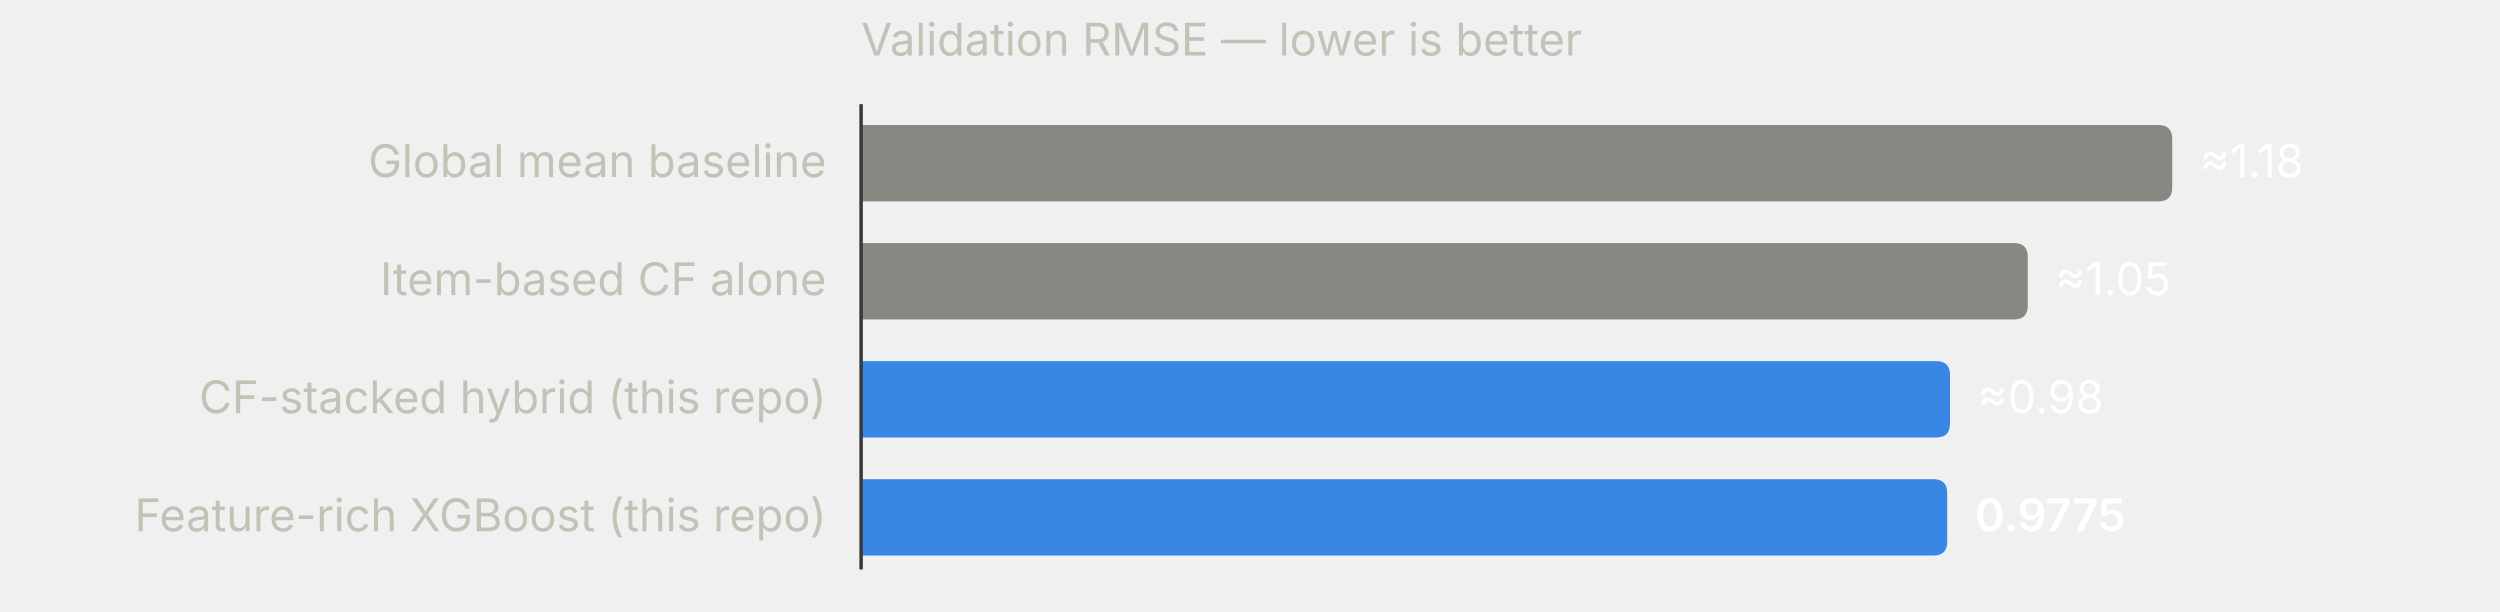
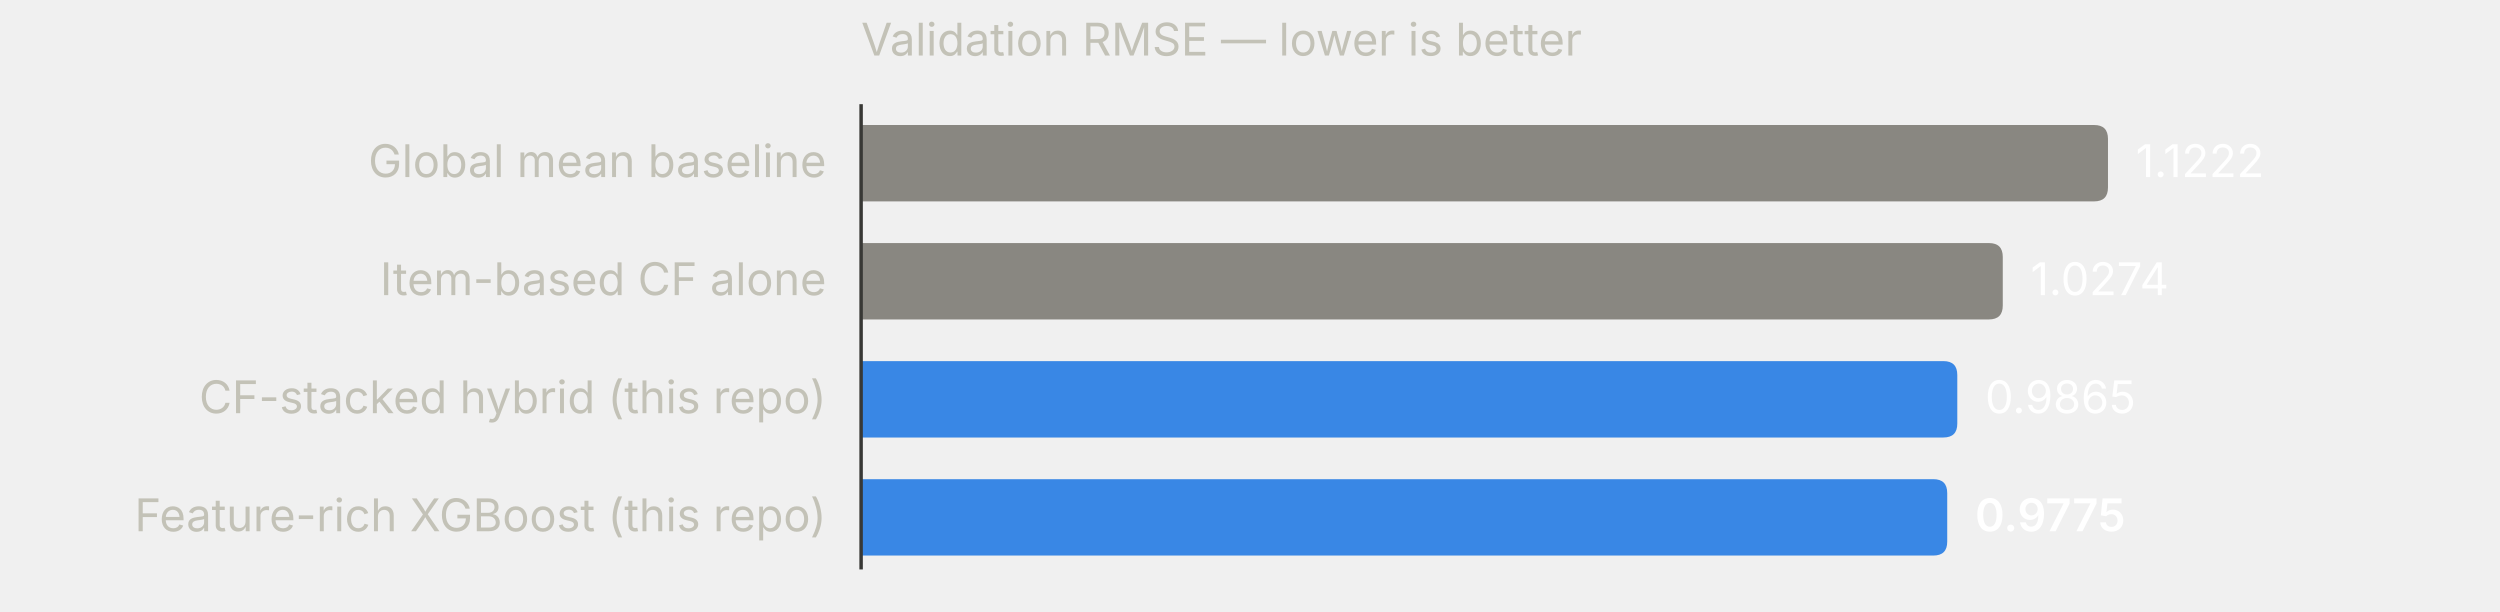
<svg xmlns="http://www.w3.org/2000/svg" viewBox="0 0 720 176" width="720" height="176" role="img" aria-label="Validation RMSE by model, lower is better">
  <text x="248" y="16" font-family="system-ui,-apple-system,Segoe UI,sans-serif" font-size="13" fill="#c3c2b7">Validation RMSE — lower is better</text>
  <text x="238" y="51" font-family="system-ui,-apple-system,Segoe UI,sans-serif" font-size="13" fill="#c3c2b7" text-anchor="end">Global mean baseline</text>
-   <path d="M248,36 H621.6 q4,0 4,4 v14 q0,4 -4,4 H248 Z" fill="#898781" />
-   <text x="633.6" y="51" font-family="system-ui,-apple-system,Segoe UI,sans-serif" font-size="13" font-weight="400" fill="#ffffff">≈1.18</text>
+   <path d="M248,36 H603.1 q4,0 4,4 v14 q0,4 -4,4 H248 Z" fill="#898781" />
+   <text x="615.1" y="51" font-family="system-ui,-apple-system,Segoe UI,sans-serif" font-size="13" font-weight="400" fill="#ffffff">1.1222</text>
  <text x="238" y="85" font-family="system-ui,-apple-system,Segoe UI,sans-serif" font-size="13" fill="#c3c2b7" text-anchor="end">Item-based CF alone</text>
-   <path d="M248,70 H580.0 q4,0 4,4 v14 q0,4 -4,4 H248 Z" fill="#898781" />
-   <text x="592.0" y="85" font-family="system-ui,-apple-system,Segoe UI,sans-serif" font-size="13" font-weight="400" fill="#ffffff">≈1.05</text>
+   <path d="M248,70 H572.8 q4,0 4,4 v14 q0,4 -4,4 H248 Z" fill="#898781" />
+   <text x="584.8" y="85" font-family="system-ui,-apple-system,Segoe UI,sans-serif" font-size="13" font-weight="400" fill="#ffffff">1.0274</text>
  <text x="238" y="119" font-family="system-ui,-apple-system,Segoe UI,sans-serif" font-size="13" fill="#c3c2b7" text-anchor="end">CF-stacked hybrid (this repo)</text>
-   <path d="M248,104 H557.6 q4,0 4,4 v14 q0,4 -4,4 H248 Z" fill="#3987e5" />
-   <text x="569.6" y="119" font-family="system-ui,-apple-system,Segoe UI,sans-serif" font-size="13" font-weight="400" fill="#ffffff">≈0.98</text>
+   <path d="M248,104 H559.7 q4,0 4,4 v14 q0,4 -4,4 H248 Z" fill="#3987e5" />
+   <text x="571.7" y="119" font-family="system-ui,-apple-system,Segoe UI,sans-serif" font-size="13" font-weight="400" fill="#ffffff">0.9865</text>
  <text x="238" y="153" font-family="system-ui,-apple-system,Segoe UI,sans-serif" font-size="13" fill="#c3c2b7" text-anchor="end">Feature-rich XGBoost (this repo)</text>
  <path d="M248,138 H556.8 q4,0 4,4 v14 q0,4 -4,4 H248 Z" fill="#3987e5" />
  <text x="568.8" y="153" font-family="system-ui,-apple-system,Segoe UI,sans-serif" font-size="13" font-weight="600" fill="#ffffff">0.9775</text>
  <line x1="248" y1="30" x2="248" y2="164" stroke="#383835" stroke-width="1" />
</svg>
